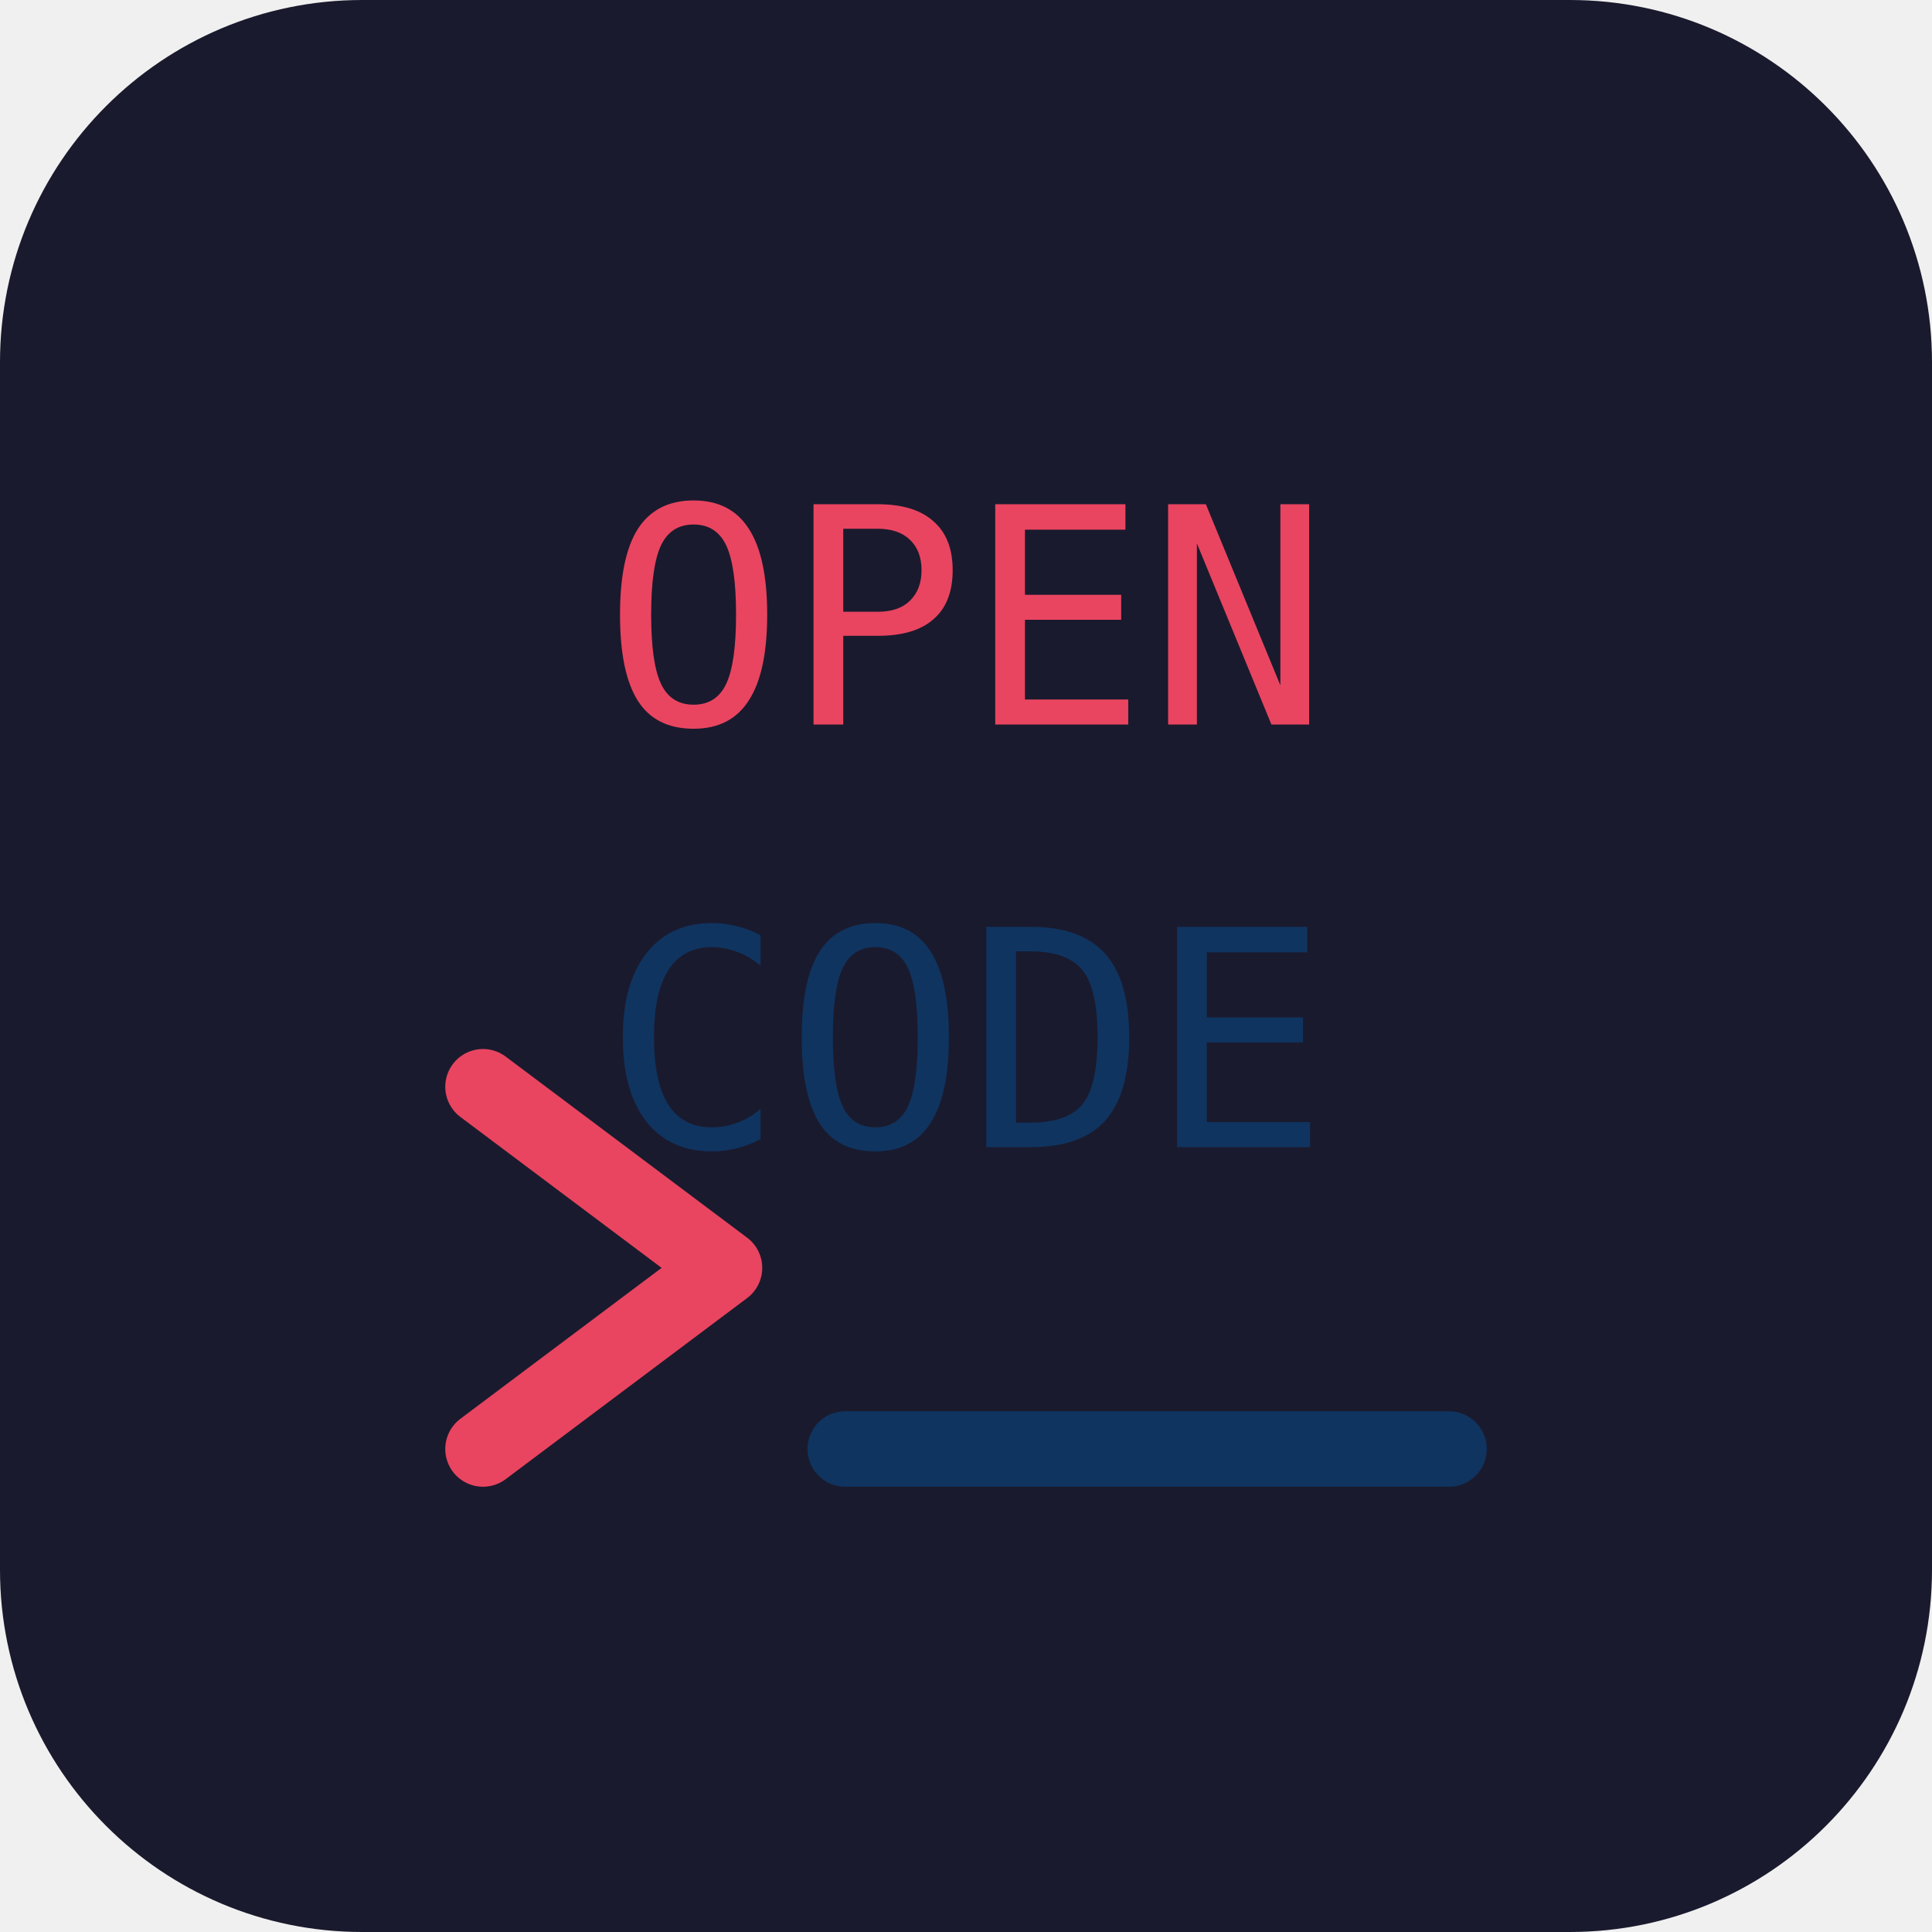
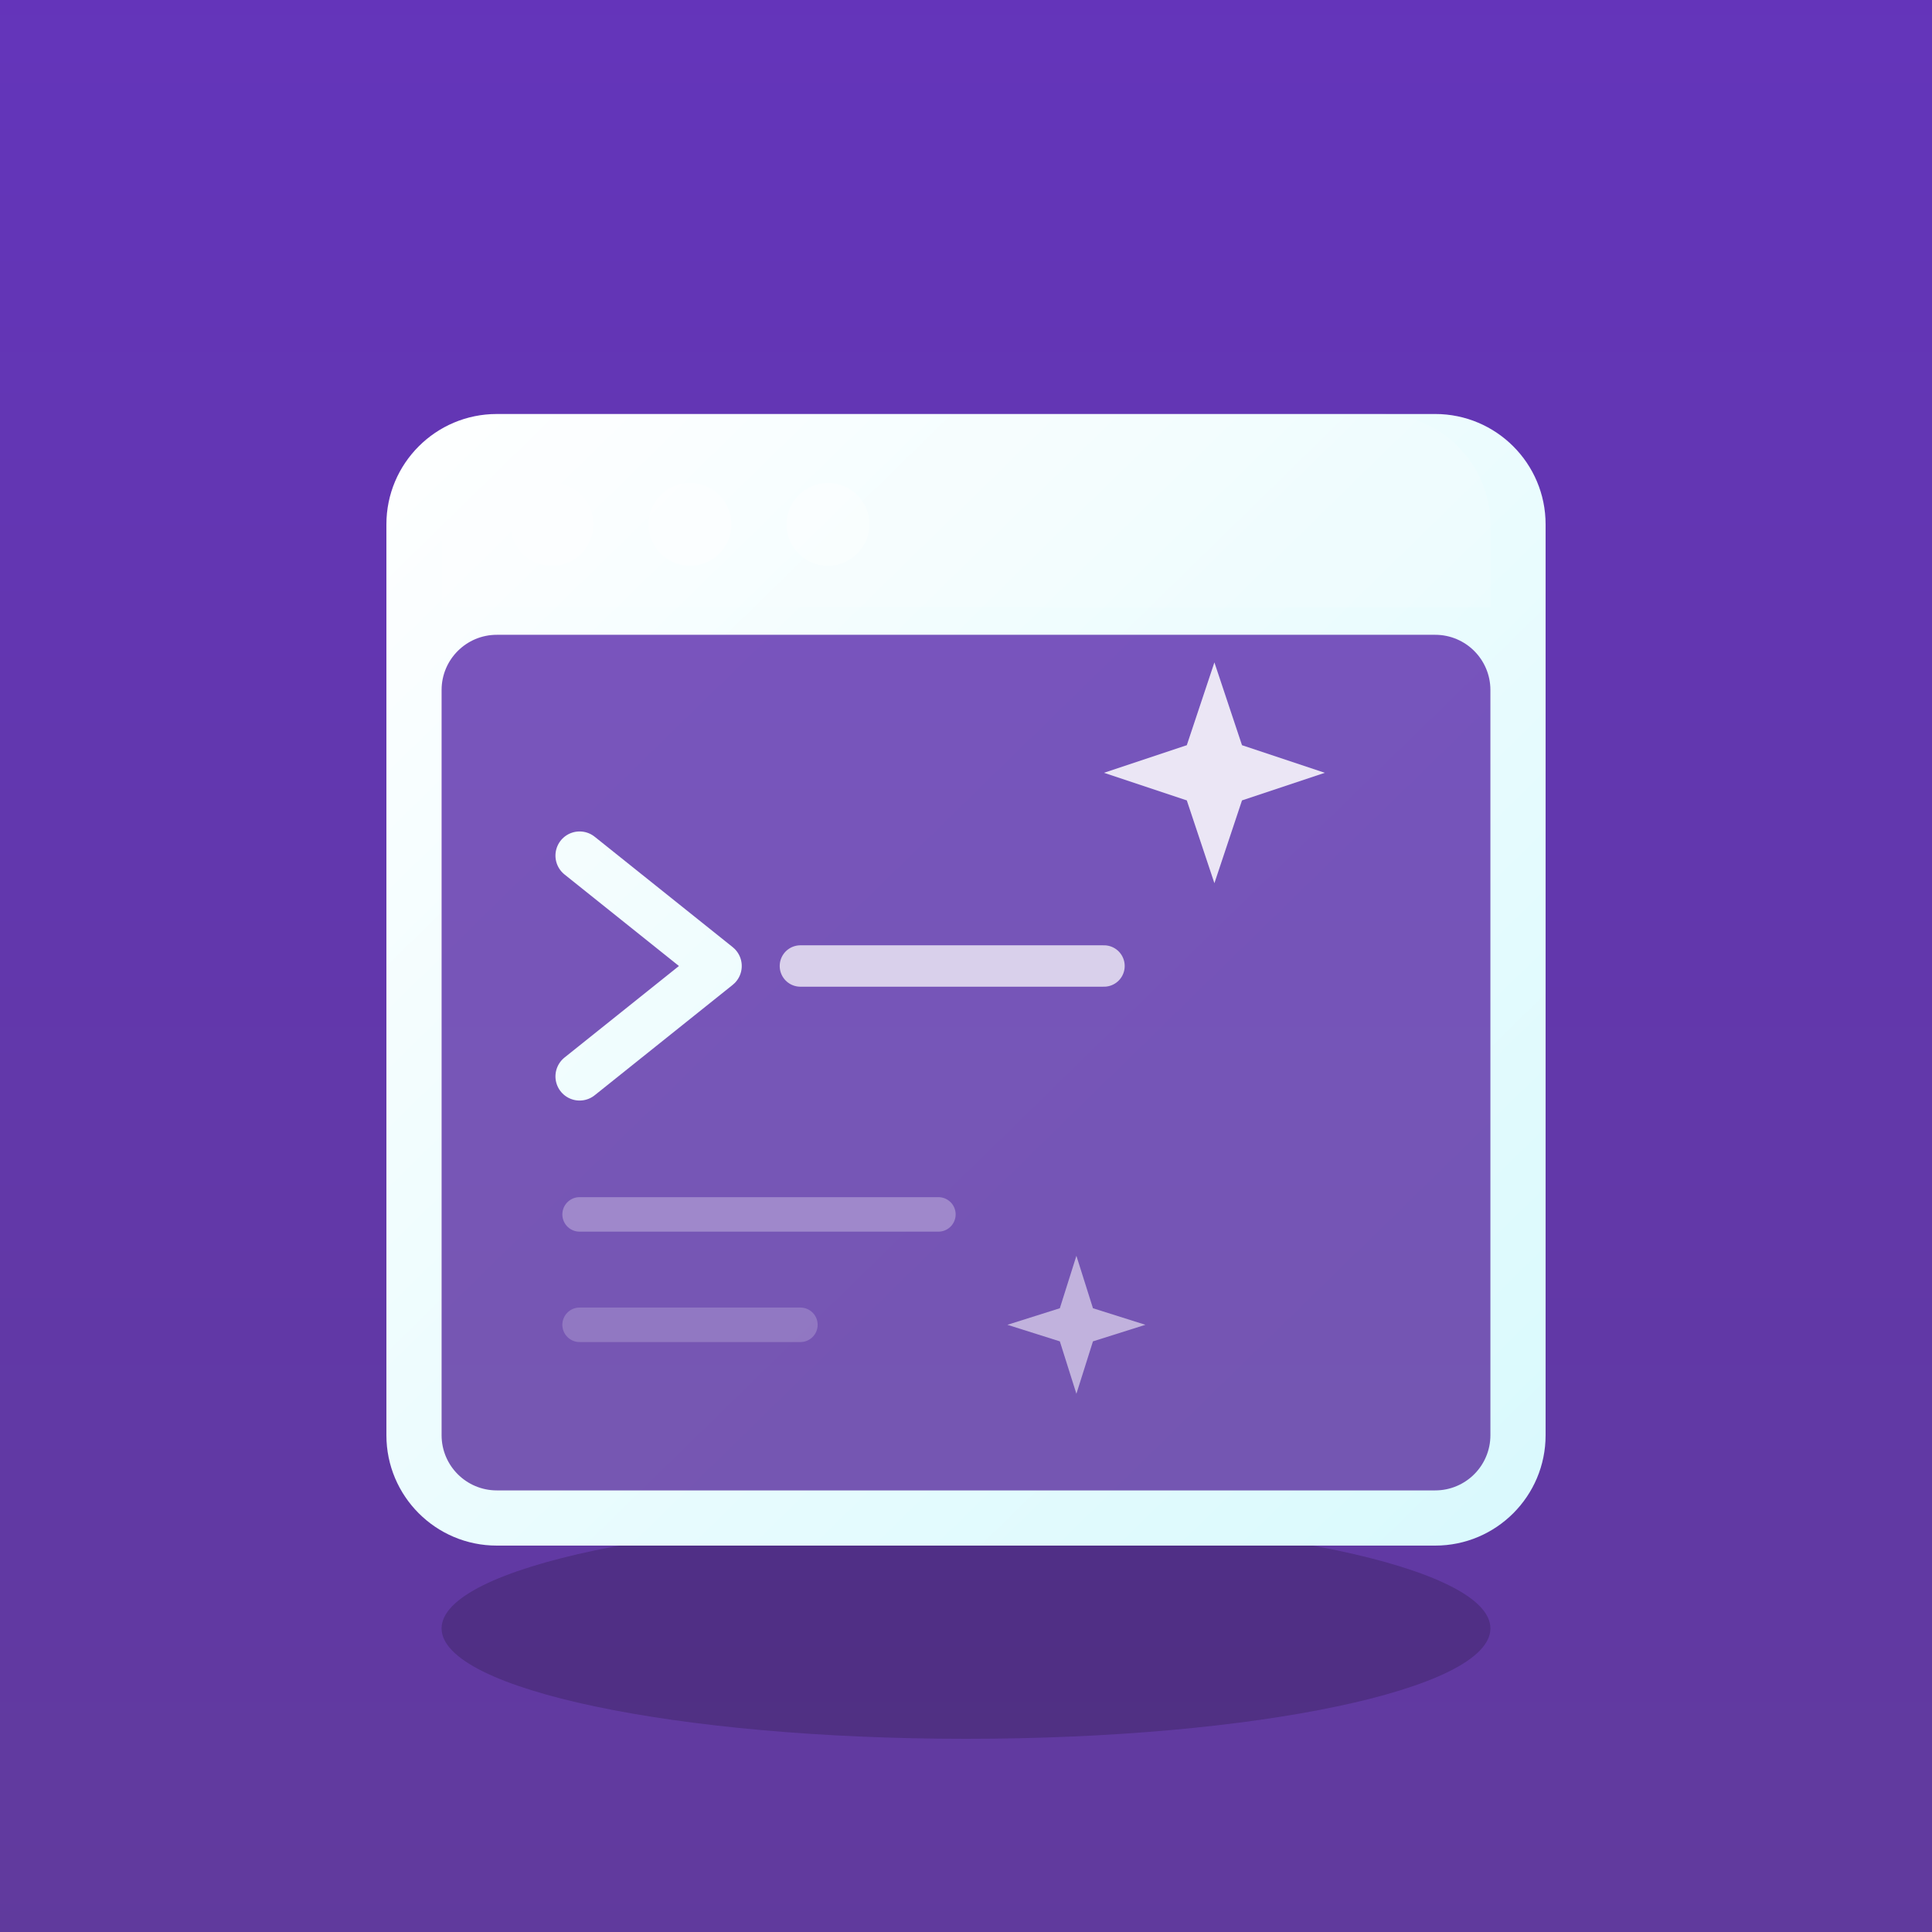
- <svg xmlns="http://www.w3.org/2000/svg" viewBox="0 0 64 64" fill="none">
-   <rect width="64" height="64" rx="12" fill="#1a1a2e" />
-   <text x="32" y="24" font-family="monospace" font-size="10" fill="#e94560" text-anchor="middle">OPEN</text>
-   <text x="32" y="38" font-family="monospace" font-size="10" fill="#0f3460" text-anchor="middle">CODE</text>
-   <path d="M16 48 L24 42 L16 36" stroke="#e94560" stroke-width="2.5" stroke-linecap="round" stroke-linejoin="round" fill="none" />
-   <line x1="28" y1="48" x2="48" y2="48" stroke="#0f3460" stroke-width="2.5" stroke-linecap="round" />
+ <svg xmlns="http://www.w3.org/2000/svg" width="140" height="140" viewBox="0 0 140 140" fill="none">
+   <rect width="140" height="140" fill="url(#bg)" />
+   <ellipse cx="70" cy="118" rx="38" ry="8" fill="black" opacity="0.18" />
+   <g>
+     <rect x="28" y="30" width="84" height="82" rx="8" fill="url(#fg)" />
+     <rect x="32" y="46" width="76" height="62" rx="4" fill="url(#bg)" opacity="0.85" />
+     <circle cx="40" cy="38" r="3" fill="white" opacity="0.35" />
+     <circle cx="50" cy="38" r="3" fill="white" opacity="0.35" />
+     <circle cx="60" cy="38" r="3" fill="white" opacity="0.35" />
+     <path d="M42 62L52 70L42 78" stroke="url(#fg)" stroke-width="3.5" stroke-linecap="round" stroke-linejoin="round" fill="none" />
+     <line x1="58" y1="70" x2="80" y2="70" stroke="white" stroke-opacity="0.72" stroke-width="3" stroke-linecap="round" />
+     <line x1="42" y1="88" x2="68" y2="88" stroke="white" stroke-opacity="0.30" stroke-width="2.5" stroke-linecap="round" />
+     <line x1="42" y1="96" x2="58" y2="96" stroke="white" stroke-opacity="0.20" stroke-width="2.5" stroke-linecap="round" />
+     <g transform="translate(88, 56)">
+       <path d="M0 -8L2 -2L8 0L2 2L0 8L-2 2L-8 0L-2 -2Z" fill="white" opacity="0.85" />
+     </g>
+     <g transform="translate(78, 96)">
+       <path d="M0 -5L1.2 -1.2L5 0L1.2 1.2L0 5L-1.2 1.2L-5 0L-1.2 -1.2Z" fill="white" opacity="0.55" />
+     </g>
+     <path d="M36 30C36 30 32 34 32 38V44H108V38C108 33.6 104.4 30 100 30H36Z" fill="white" opacity="0.14" />
+   </g>
+   <defs>
+     <linearGradient id="bg" x1="70" y1="-60" x2="70" y2="160" gradientUnits="userSpaceOnUse">
+       <stop stop-color="#6532C7" />
+       <stop offset="1" stop-color="#603B99" />
+     </linearGradient>
+     <linearGradient id="fg" x1="28" y1="28" x2="112" y2="114" gradientUnits="userSpaceOnUse">
+       <stop stop-color="white" />
+       <stop offset="1" stop-color="#D8F9FD" />
+       <stop offset="1" stop-color="#B8ECFF" />
+     </linearGradient>
+   </defs>
</svg>
